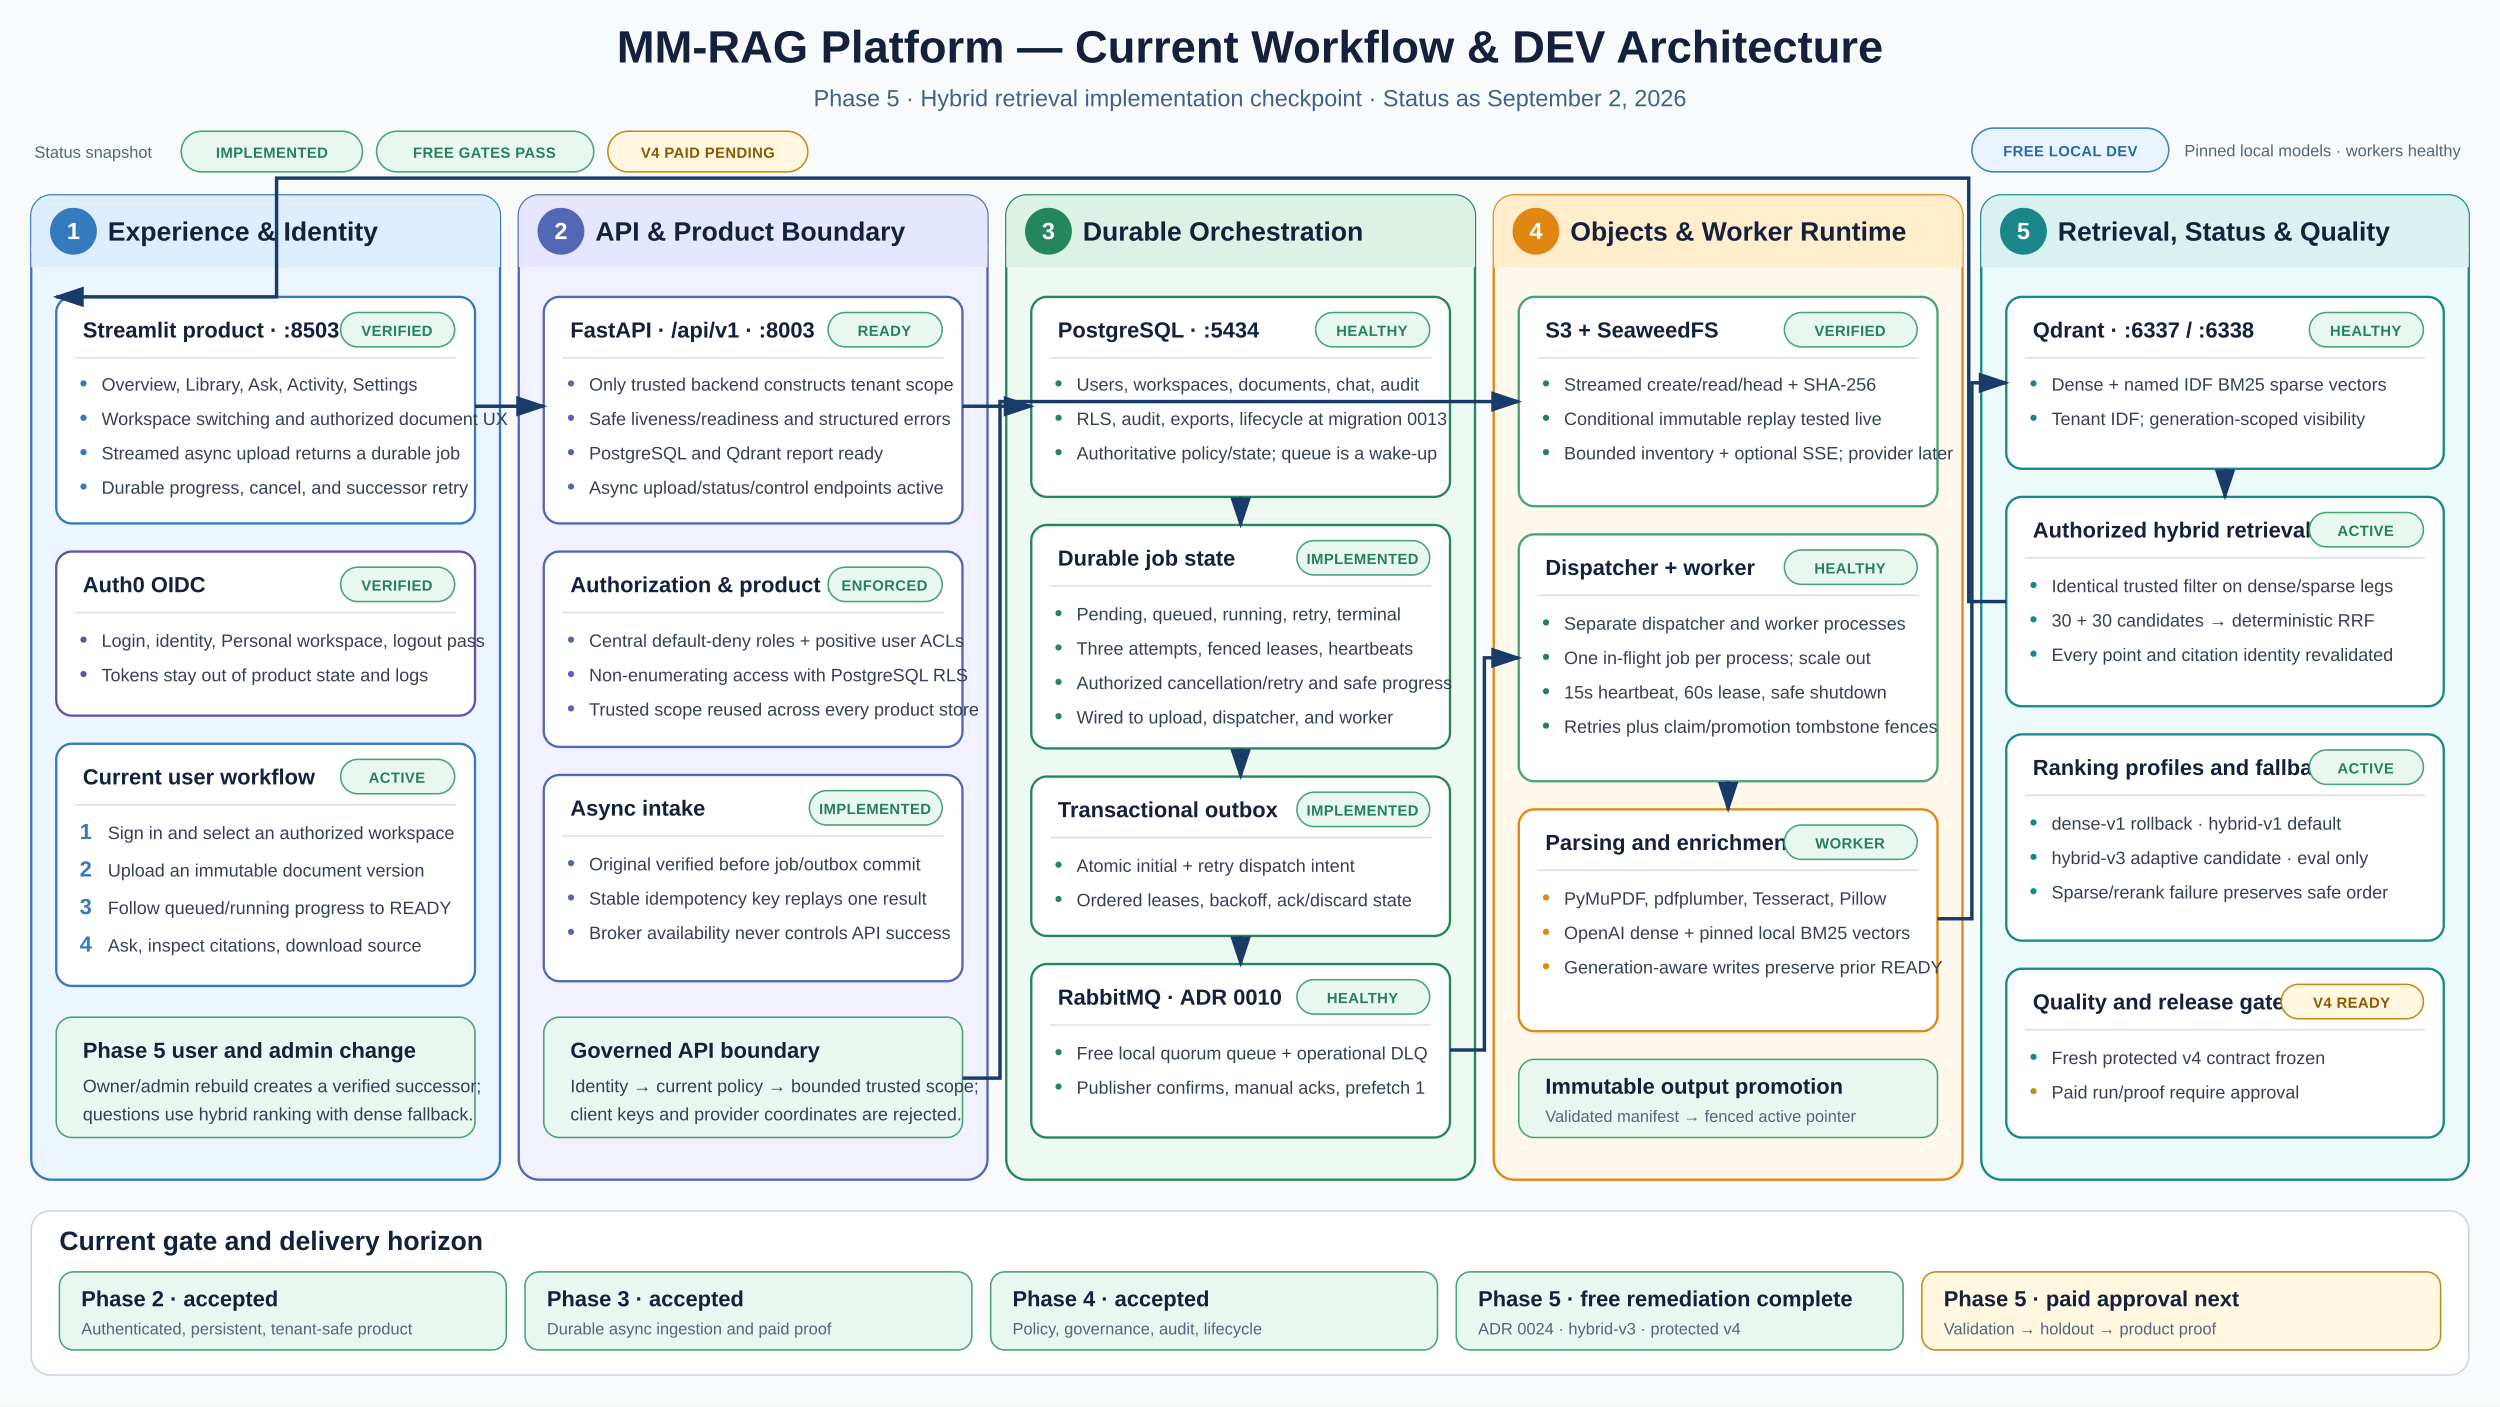
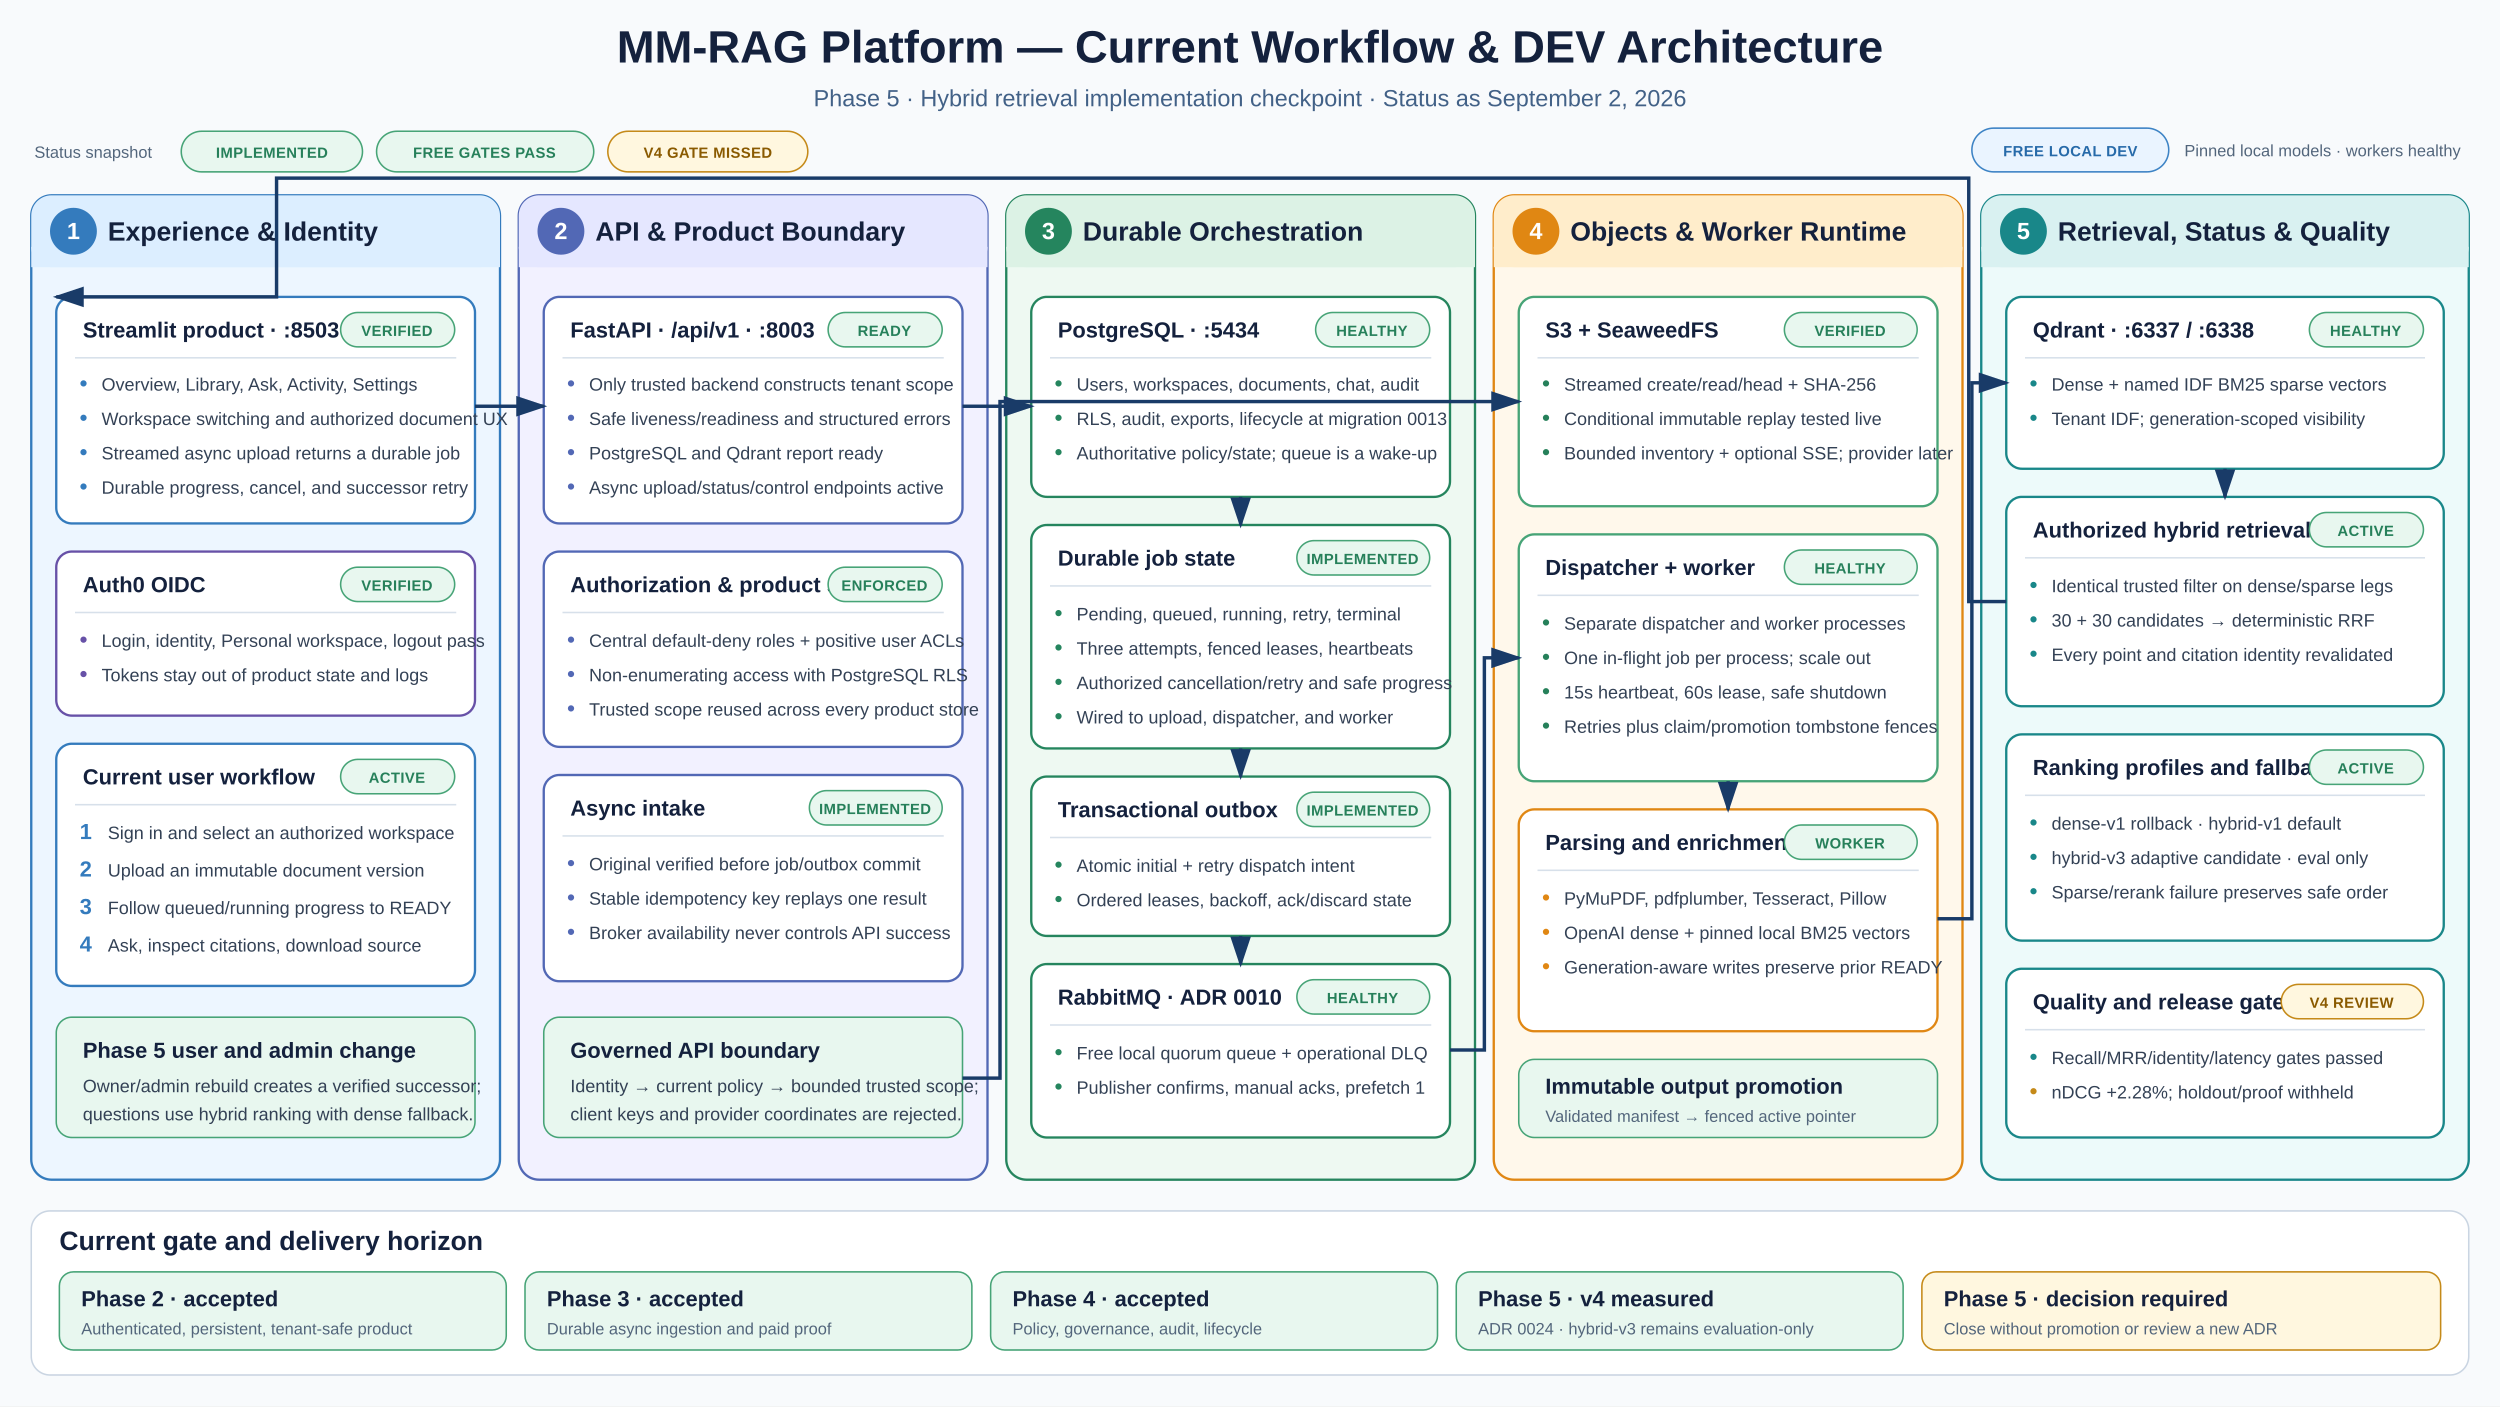
<svg xmlns="http://www.w3.org/2000/svg" width="1600" height="900" viewBox="0 0 1600 900" role="img" aria-labelledby="title desc">
  <defs>
    <marker id="arrow" markerWidth="10" markerHeight="10" refX="8" refY="3" orient="auto" markerUnits="strokeWidth">
      <path d="M0,0 L0,6 L9,3 z" fill="#193b68" />
    </marker>
    <marker id="arrow-plan" markerWidth="10" markerHeight="10" refX="8" refY="3" orient="auto" markerUnits="strokeWidth">
      <path d="M0,0 L0,6 L9,3 z" fill="#64748b" />
    </marker>
    <style>
      .title { font: 700 29px Arial, sans-serif; fill: #14213d; }
      .subtitle { font: 400 15px Arial, sans-serif; fill: #426187; }
      .lane-title { font: 700 17px Arial, sans-serif; fill: #14213d; }
      .card-title { font: 700 14px Arial, sans-serif; fill: #14213d; }
      .body { font: 400 11.5px Arial, sans-serif; fill: #334155; }
      .small { font: 400 10.5px Arial, sans-serif; fill: #52657b; }
      .tiny { font: 700 9.5px Arial, sans-serif; letter-spacing: .25px; }
      .step { font: 700 15px Arial, sans-serif; fill: white; }
      .card { fill: white; stroke-width: 1.5; rx: 10; }
      .divider { stroke: #d7e0ea; stroke-width: 1; }
      .flow { fill: none; stroke: #193b68; stroke-width: 2.2; marker-end: url(#arrow); }
      .planned-flow { fill: none; stroke: #64748b; stroke-width: 2; stroke-dasharray: 7 5; marker-end: url(#arrow-plan); }
      .dot { font: 700 14px Arial, sans-serif; }
    </style>
  </defs>
  <rect width="1600" height="900" fill="#f8fafc" />
  <text x="800" y="40" text-anchor="middle" class="title">MM-RAG Platform — Current Workflow &amp; DEV Architecture</text>
  <text x="800" y="68" text-anchor="middle" class="subtitle">Phase 5 · Hybrid retrieval implementation checkpoint · Status as September 2, 2026</text>
  <text x="22" y="101" class="small" font-weight="700">Status snapshot</text>
  <rect x="116" y="84" width="116" height="26" rx="13" fill="#e8f7ef" stroke="#47a477" />
  <text x="174" y="101" text-anchor="middle" class="tiny" fill="#26805a">IMPLEMENTED</text>
  <rect x="241" y="84" width="139" height="26" rx="13" fill="#e8f7ef" stroke="#47a477" />
  <text x="310" y="101" text-anchor="middle" class="tiny" fill="#26805a">FREE GATES PASS</text>
  <rect x="389" y="84" width="128" height="26" rx="13" fill="#fff7df" stroke="#c58a19" />
-   <text x="453" y="101" text-anchor="middle" class="tiny" fill="#8a5a00">V4 PAID PENDING</text>
+   <text x="453" y="101" text-anchor="middle" class="tiny" fill="#8a5a00">V4 GATE MISSED</text>
  <rect x="1262" y="82" width="126" height="28" rx="14" fill="#eaf4ff" stroke="#3d83c5" />
  <text x="1325" y="100" text-anchor="middle" class="tiny" fill="#276aa9">FREE LOCAL DEV</text>
  <text x="1398" y="100" class="small">Pinned local models · workers healthy</text>
  <rect x="20" y="125" width="300" height="630" rx="13" fill="#edf6ff" stroke="#347bbd" stroke-width="1.5" />
  <rect x="20" y="125" width="300" height="46" rx="13" fill="#dceeff" />
  <rect x="20" y="158" width="300" height="13" fill="#dceeff" />
  <circle cx="47" cy="148" r="15" fill="#347bbd" />
  <text x="47" y="153" text-anchor="middle" class="step">1</text>
  <text x="69" y="154" class="lane-title">Experience &amp; Identity</text>
  <rect x="36" y="190" width="268" height="145" class="card" stroke="#347bbd" />
  <text x="53" y="216" class="card-title">Streamlit product · :8503</text>
  <rect x="218" y="200" width="73" height="22" rx="11" fill="#e8f7ef" stroke="#47a477" />
  <text x="254" y="215" text-anchor="middle" class="tiny" fill="#26805a">VERIFIED</text>
  <line x1="48" y1="229" x2="292" y2="229" class="divider" />
  <text x="51" y="250" class="dot" fill="#347bbd">•</text>
  <text x="65" y="250" class="body">Overview, Library, Ask, Activity, Settings</text>
  <text x="51" y="272" class="dot" fill="#347bbd">•</text>
  <text x="65" y="272" class="body">Workspace switching and authorized document UX</text>
  <text x="51" y="294" class="dot" fill="#347bbd">•</text>
  <text x="65" y="294" class="body">Streamed async upload returns a durable job</text>
  <text x="51" y="316" class="dot" fill="#347bbd">•</text>
  <text x="65" y="316" class="body">Durable progress, cancel, and successor retry</text>
  <rect x="36" y="353" width="268" height="105" class="card" stroke="#6751a7" />
  <text x="53" y="379" class="card-title">Auth0 OIDC</text>
  <rect x="218" y="363" width="73" height="22" rx="11" fill="#e8f7ef" stroke="#47a477" />
  <text x="254" y="378" text-anchor="middle" class="tiny" fill="#26805a">VERIFIED</text>
  <line x1="48" y1="392" x2="292" y2="392" class="divider" />
  <text x="51" y="414" class="dot" fill="#6751a7">•</text>
  <text x="65" y="414" class="body">Login, identity, Personal workspace, logout pass</text>
  <text x="51" y="436" class="dot" fill="#6751a7">•</text>
  <text x="65" y="436" class="body">Tokens stay out of product state and logs</text>
  <rect x="36" y="476" width="268" height="155" class="card" stroke="#347bbd" />
  <text x="53" y="502" class="card-title">Current user workflow</text>
  <rect x="218" y="486" width="73" height="22" rx="11" fill="#e8f7ef" stroke="#47a477" />
  <text x="254" y="501" text-anchor="middle" class="tiny" fill="#26805a">ACTIVE</text>
  <line x1="48" y1="515" x2="292" y2="515" class="divider" />
  <text x="51" y="537" class="dot" fill="#347bbd">1</text>
  <text x="69" y="537" class="body">Sign in and select an authorized workspace</text>
  <text x="51" y="561" class="dot" fill="#347bbd">2</text>
  <text x="69" y="561" class="body">Upload an immutable document version</text>
  <text x="51" y="585" class="dot" fill="#347bbd">3</text>
  <text x="69" y="585" class="body">Follow queued/running progress to READY</text>
  <text x="51" y="609" class="dot" fill="#347bbd">4</text>
  <text x="69" y="609" class="body">Ask, inspect citations, download source</text>
  <rect x="36" y="651" width="268" height="77" rx="10" fill="#e8f7ef" stroke="#47a477" />
  <text x="53" y="677" class="card-title">Phase 5 user and admin change</text>
  <text x="53" y="699" class="body">Owner/admin rebuild creates a verified successor;</text>
  <text x="53" y="717" class="body">questions use hybrid ranking with dense fallback.</text>
  <rect x="332" y="125" width="300" height="630" rx="13" fill="#f2f1ff" stroke="#5268b5" stroke-width="1.5" />
  <rect x="332" y="125" width="300" height="46" rx="13" fill="#e5e7ff" />
  <rect x="332" y="158" width="300" height="13" fill="#e5e7ff" />
  <circle cx="359" cy="148" r="15" fill="#5268b5" />
  <text x="359" y="153" text-anchor="middle" class="step">2</text>
  <text x="381" y="154" class="lane-title">API &amp; Product Boundary</text>
  <rect x="348" y="190" width="268" height="145" class="card" stroke="#5268b5" />
  <text x="365" y="216" class="card-title">FastAPI · /api/v1 · :8003</text>
  <rect x="530" y="200" width="73" height="22" rx="11" fill="#e8f7ef" stroke="#47a477" />
  <text x="566" y="215" text-anchor="middle" class="tiny" fill="#26805a">READY</text>
  <line x1="360" y1="229" x2="604" y2="229" class="divider" />
  <text x="363" y="250" class="dot" fill="#5268b5">•</text>
  <text x="377" y="250" class="body">Only trusted backend constructs tenant scope</text>
  <text x="363" y="272" class="dot" fill="#5268b5">•</text>
  <text x="377" y="272" class="body">Safe liveness/readiness and structured errors</text>
  <text x="363" y="294" class="dot" fill="#5268b5">•</text>
  <text x="377" y="294" class="body">PostgreSQL and Qdrant report ready</text>
  <text x="363" y="316" class="dot" fill="#5268b5">•</text>
  <text x="377" y="316" class="body">Async upload/status/control endpoints active</text>
  <rect x="348" y="353" width="268" height="125" class="card" stroke="#5268b5" />
  <text x="365" y="379" class="card-title">Authorization &amp; product services</text>
  <rect x="530" y="363" width="73" height="22" rx="11" fill="#e8f7ef" stroke="#47a477" />
  <text x="566" y="378" text-anchor="middle" class="tiny" fill="#26805a">ENFORCED</text>
  <line x1="360" y1="392" x2="604" y2="392" class="divider" />
  <text x="363" y="414" class="dot" fill="#5268b5">•</text>
  <text x="377" y="414" class="body">Central default-deny roles + positive user ACLs</text>
  <text x="363" y="436" class="dot" fill="#5268b5">•</text>
  <text x="377" y="436" class="body">Non-enumerating access with PostgreSQL RLS</text>
  <text x="363" y="458" class="dot" fill="#5268b5">•</text>
  <text x="377" y="458" class="body">Trusted scope reused across every product store</text>
  <rect x="348" y="496" width="268" height="132" class="card" stroke="#5268b5" />
  <text x="365" y="522" class="card-title">Async intake</text>
  <rect x="518" y="506" width="85" height="22" rx="11" fill="#e8f7ef" stroke="#47a477" />
  <text x="560" y="521" text-anchor="middle" class="tiny" fill="#26805a">IMPLEMENTED</text>
  <line x1="360" y1="535" x2="604" y2="535" class="divider" />
  <text x="363" y="557" class="dot" fill="#5268b5">•</text>
  <text x="377" y="557" class="body">Original verified before job/outbox commit</text>
  <text x="363" y="579" class="dot" fill="#5268b5">•</text>
  <text x="377" y="579" class="body">Stable idempotency key replays one result</text>
  <text x="363" y="601" class="dot" fill="#5268b5">•</text>
  <text x="377" y="601" class="body">Broker availability never controls API success</text>
  <rect x="348" y="651" width="268" height="77" rx="10" fill="#e8f7ef" stroke="#47a477" />
  <text x="365" y="677" class="card-title">Governed API boundary</text>
  <text x="365" y="699" class="body">Identity → current policy → bounded trusted scope;</text>
  <text x="365" y="717" class="body">client keys and provider coordinates are rejected.</text>
  <rect x="644" y="125" width="300" height="630" rx="13" fill="#eef9f2" stroke="#25855e" stroke-width="1.5" />
  <rect x="644" y="125" width="300" height="46" rx="13" fill="#dcf2e5" />
  <rect x="644" y="158" width="300" height="13" fill="#dcf2e5" />
  <circle cx="671" cy="148" r="15" fill="#25855e" />
  <text x="671" y="153" text-anchor="middle" class="step">3</text>
  <text x="693" y="154" class="lane-title">Durable Orchestration</text>
  <rect x="660" y="190" width="268" height="128" class="card" stroke="#25855e" />
  <text x="677" y="216" class="card-title">PostgreSQL · :5434</text>
  <rect x="842" y="200" width="73" height="22" rx="11" fill="#e8f7ef" stroke="#47a477" />
  <text x="878" y="215" text-anchor="middle" class="tiny" fill="#26805a">HEALTHY</text>
  <line x1="672" y1="229" x2="916" y2="229" class="divider" />
  <text x="675" y="250" class="dot" fill="#25855e">•</text>
  <text x="689" y="250" class="body">Users, workspaces, documents, chat, audit</text>
  <text x="675" y="272" class="dot" fill="#25855e">•</text>
  <text x="689" y="272" class="body">RLS, audit, exports, lifecycle at migration 0013</text>
  <text x="675" y="294" class="dot" fill="#25855e">•</text>
  <text x="689" y="294" class="body">Authoritative policy/state; queue is a wake-up</text>
  <rect x="660" y="336" width="268" height="143" class="card" stroke="#25855e" />
  <text x="677" y="362" class="card-title">Durable job state</text>
  <rect x="830" y="346" width="85" height="22" rx="11" fill="#e8f7ef" stroke="#47a477" />
  <text x="872" y="361" text-anchor="middle" class="tiny" fill="#26805a">IMPLEMENTED</text>
  <line x1="672" y1="375" x2="916" y2="375" class="divider" />
  <text x="675" y="397" class="dot" fill="#25855e">•</text>
  <text x="689" y="397" class="body">Pending, queued, running, retry, terminal</text>
  <text x="675" y="419" class="dot" fill="#25855e">•</text>
  <text x="689" y="419" class="body">Three attempts, fenced leases, heartbeats</text>
  <text x="675" y="441" class="dot" fill="#25855e">•</text>
  <text x="689" y="441" class="body">Authorized cancellation/retry and safe progress</text>
  <text x="675" y="463" class="dot" fill="#25855e">•</text>
  <text x="689" y="463" class="body">Wired to upload, dispatcher, and worker</text>
  <rect x="660" y="497" width="268" height="102" class="card" stroke="#25855e" />
  <text x="677" y="523" class="card-title">Transactional outbox</text>
  <rect x="830" y="507" width="85" height="22" rx="11" fill="#e8f7ef" stroke="#47a477" />
  <text x="872" y="522" text-anchor="middle" class="tiny" fill="#26805a">IMPLEMENTED</text>
  <line x1="672" y1="536" x2="916" y2="536" class="divider" />
  <text x="675" y="558" class="dot" fill="#25855e">•</text>
  <text x="689" y="558" class="body">Atomic initial + retry dispatch intent</text>
  <text x="675" y="580" class="dot" fill="#25855e">•</text>
  <text x="689" y="580" class="body">Ordered leases, backoff, ack/discard state</text>
  <rect x="660" y="617" width="268" height="111" class="card" stroke="#25855e" />
  <text x="677" y="643" class="card-title">RabbitMQ · ADR 0010</text>
  <rect x="830" y="627" width="85" height="22" rx="11" fill="#e8f7ef" stroke="#47a477" />
  <text x="872" y="642" text-anchor="middle" class="tiny" fill="#26805a">HEALTHY</text>
  <line x1="672" y1="656" x2="916" y2="656" class="divider" />
  <text x="675" y="678" class="dot" fill="#25855e">•</text>
  <text x="689" y="678" class="body">Free local quorum queue + operational DLQ</text>
  <text x="675" y="700" class="dot" fill="#25855e">•</text>
  <text x="689" y="700" class="body">Publisher confirms, manual acks, prefetch 1</text>
  <rect x="956" y="125" width="300" height="630" rx="13" fill="#fff8eb" stroke="#e08713" stroke-width="1.5" />
  <rect x="956" y="125" width="300" height="46" rx="13" fill="#ffedcb" />
  <rect x="956" y="158" width="300" height="13" fill="#ffedcb" />
  <circle cx="983" cy="148" r="15" fill="#e08713" />
  <text x="983" y="153" text-anchor="middle" class="step">4</text>
  <text x="1005" y="154" class="lane-title">Objects &amp; Worker Runtime</text>
  <rect x="972" y="190" width="268" height="134" class="card" stroke="#47a477" />
  <text x="989" y="216" class="card-title">S3 + SeaweedFS</text>
  <rect x="1142" y="200" width="85" height="22" rx="11" fill="#e8f7ef" stroke="#47a477" />
  <text x="1184" y="215" text-anchor="middle" class="tiny" fill="#26805a">VERIFIED</text>
  <line x1="984" y1="229" x2="1228" y2="229" class="divider" />
  <text x="987" y="250" class="dot" fill="#26805a">•</text>
  <text x="1001" y="250" class="body">Streamed create/read/head + SHA-256</text>
  <text x="987" y="272" class="dot" fill="#26805a">•</text>
  <text x="1001" y="272" class="body">Conditional immutable replay tested live</text>
  <text x="987" y="294" class="dot" fill="#26805a">•</text>
  <text x="1001" y="294" class="body">Bounded inventory + optional SSE; provider later</text>
  <rect x="972" y="342" width="268" height="158" class="card" stroke="#47a477" />
  <text x="989" y="368" class="card-title">Dispatcher + worker</text>
  <rect x="1142" y="352" width="85" height="22" rx="11" fill="#e8f7ef" stroke="#47a477" />
  <text x="1184" y="367" text-anchor="middle" class="tiny" fill="#26805a">HEALTHY</text>
  <line x1="984" y1="381" x2="1228" y2="381" class="divider" />
  <text x="987" y="403" class="dot" fill="#26805a">•</text>
  <text x="1001" y="403" class="body">Separate dispatcher and worker processes</text>
  <text x="987" y="425" class="dot" fill="#26805a">•</text>
  <text x="1001" y="425" class="body">One in-flight job per process; scale out</text>
  <text x="987" y="447" class="dot" fill="#26805a">•</text>
  <text x="1001" y="447" class="body">15s heartbeat, 60s lease, safe shutdown</text>
  <text x="987" y="469" class="dot" fill="#26805a">•</text>
  <text x="1001" y="469" class="body">Retries plus claim/promotion tombstone fences</text>
  <rect x="972" y="518" width="268" height="142" class="card" stroke="#e08713" />
  <text x="989" y="544" class="card-title">Parsing and enrichment pipeline</text>
  <rect x="1142" y="528" width="85" height="22" rx="11" fill="#e8f7ef" stroke="#47a477" />
  <text x="1184" y="543" text-anchor="middle" class="tiny" fill="#26805a">WORKER</text>
  <line x1="984" y1="557" x2="1228" y2="557" class="divider" />
  <text x="987" y="579" class="dot" fill="#e08713">•</text>
  <text x="1001" y="579" class="body">PyMuPDF, pdfplumber, Tesseract, Pillow</text>
  <text x="987" y="601" class="dot" fill="#e08713">•</text>
  <text x="1001" y="601" class="body">OpenAI dense + pinned local BM25 vectors</text>
  <text x="987" y="623" class="dot" fill="#e08713">•</text>
  <text x="1001" y="623" class="body">Generation-aware writes preserve prior READY</text>
  <rect x="972" y="678" width="268" height="50" rx="10" fill="#e8f7ef" stroke="#47a477" />
  <text x="989" y="700" class="card-title">Immutable output promotion</text>
  <text x="989" y="718" class="small">Validated manifest → fenced active pointer</text>
  <rect x="1268" y="125" width="312" height="630" rx="13" fill="#edfafa" stroke="#198789" stroke-width="1.5" />
  <rect x="1268" y="125" width="312" height="46" rx="13" fill="#d9f1f1" />
  <rect x="1268" y="158" width="312" height="13" fill="#d9f1f1" />
  <circle cx="1295" cy="148" r="15" fill="#198789" />
  <text x="1295" y="153" text-anchor="middle" class="step">5</text>
  <text x="1317" y="154" class="lane-title">Retrieval, Status &amp; Quality</text>
  <rect x="1284" y="190" width="280" height="110" class="card" stroke="#198789" />
  <text x="1301" y="216" class="card-title">Qdrant · :6337 / :6338</text>
  <rect x="1478" y="200" width="73" height="22" rx="11" fill="#e8f7ef" stroke="#47a477" />
  <text x="1514" y="215" text-anchor="middle" class="tiny" fill="#26805a">HEALTHY</text>
  <line x1="1296" y1="229" x2="1552" y2="229" class="divider" />
  <text x="1299" y="250" class="dot" fill="#198789">•</text>
  <text x="1313" y="250" class="body">Dense + named IDF BM25 sparse vectors</text>
  <text x="1299" y="272" class="dot" fill="#198789">•</text>
  <text x="1313" y="272" class="body">Tenant IDF; generation-scoped visibility</text>
  <rect x="1284" y="318" width="280" height="134" class="card" stroke="#198789" />
  <text x="1301" y="344" class="card-title">Authorized hybrid retrieval</text>
  <rect x="1478" y="328" width="73" height="22" rx="11" fill="#e8f7ef" stroke="#47a477" />
  <text x="1514" y="343" text-anchor="middle" class="tiny" fill="#26805a">ACTIVE</text>
  <line x1="1296" y1="357" x2="1552" y2="357" class="divider" />
  <text x="1299" y="379" class="dot" fill="#198789">•</text>
  <text x="1313" y="379" class="body">Identical trusted filter on dense/sparse legs</text>
  <text x="1299" y="401" class="dot" fill="#198789">•</text>
  <text x="1313" y="401" class="body">30 + 30 candidates → deterministic RRF</text>
  <text x="1299" y="423" class="dot" fill="#198789">•</text>
  <text x="1313" y="423" class="body">Every point and citation identity revalidated</text>
  <rect x="1284" y="470" width="280" height="132" class="card" stroke="#198789" />
  <text x="1301" y="496" class="card-title">Ranking profiles and fallback</text>
  <rect x="1478" y="480" width="73" height="22" rx="11" fill="#e8f7ef" stroke="#47a477" />
  <text x="1514" y="495" text-anchor="middle" class="tiny" fill="#26805a">ACTIVE</text>
  <line x1="1296" y1="509" x2="1552" y2="509" class="divider" />
  <text x="1299" y="531" class="dot" fill="#198789">•</text>
  <text x="1313" y="531" class="body">dense-v1 rollback · hybrid-v1 default</text>
  <text x="1299" y="553" class="dot" fill="#198789">•</text>
  <text x="1313" y="553" class="body">hybrid-v3 adaptive candidate · eval only</text>
  <text x="1299" y="575" class="dot" fill="#198789">•</text>
  <text x="1313" y="575" class="body">Sparse/rerank failure preserves safe order</text>
  <rect x="1284" y="620" width="280" height="108" class="card" stroke="#198789" />
  <text x="1301" y="646" class="card-title">Quality and release gate</text>
  <rect x="1460" y="630" width="91" height="22" rx="11" fill="#fff7df" stroke="#c58a19" />
-   <text x="1505" y="645" text-anchor="middle" class="tiny" fill="#8a5a00">V4 READY</text>
+   <text x="1505" y="645" text-anchor="middle" class="tiny" fill="#8a5a00">V4 REVIEW</text>
  <line x1="1296" y1="659" x2="1552" y2="659" class="divider" />
  <text x="1299" y="681" class="dot" fill="#198789">•</text>
-   <text x="1313" y="681" class="body">Fresh protected v4 contract frozen</text>
+   <text x="1313" y="681" class="body">Recall/MRR/identity/latency gates passed</text>
  <text x="1299" y="703" class="dot" fill="#c58a19">•</text>
-   <text x="1313" y="703" class="body">Paid run/proof require approval</text>
+   <text x="1313" y="703" class="body">nDCG +2.28%; holdout/proof withheld</text>
  <path d="M304 260 H348" class="flow" />
  <path d="M616 260 H660" class="flow" />
  <path d="M794 318 V336" class="flow" />
  <path d="M794 479 V497" class="flow" />
  <path d="M794 599 V617" class="flow" />
  <path d="M928 672 H950 V421 H972" class="flow" />
  <path d="M1106 500 V518" class="flow" />
  <path d="M1240 588 H1262 V245 H1284" class="flow" />
  <path d="M1424 300 V318" class="flow" />
  <path d="M1284 385 H1260 V114 H177 V190 H36" class="flow" />
  <path d="M616 690 H640 V257 H972" class="flow" />
  <rect x="20" y="775" width="1560" height="105" rx="12" fill="white" stroke="#cad5e2" />
  <text x="38" y="800" class="lane-title">Current gate and delivery horizon</text>
  <rect x="38" y="814" width="286" height="50" rx="9" fill="#e8f7ef" stroke="#47a477" />
  <text x="52" y="836" class="card-title" fill="#26805a">Phase 2 · accepted</text>
  <text x="52" y="854" class="small">Authenticated, persistent, tenant-safe product</text>
  <rect x="336" y="814" width="286" height="50" rx="9" fill="#e8f7ef" stroke="#47a477" />
  <text x="350" y="836" class="card-title" fill="#26805a">Phase 3 · accepted</text>
  <text x="350" y="854" class="small">Durable async ingestion and paid proof</text>
  <rect x="634" y="814" width="286" height="50" rx="9" fill="#e8f7ef" stroke="#47a477" />
  <text x="648" y="836" class="card-title" fill="#26805a">Phase 4 · accepted</text>
  <text x="648" y="854" class="small">Policy, governance, audit, lifecycle</text>
  <rect x="932" y="814" width="286" height="50" rx="9" fill="#e8f7ef" stroke="#47a477" />
-   <text x="946" y="836" class="card-title" fill="#26805a">Phase 5 · free remediation complete</text>
-   <text x="946" y="854" class="small">ADR 0024 · hybrid-v3 · protected v4</text>
+   <text x="946" y="836" class="card-title" fill="#26805a">Phase 5 · v4 measured</text>
+   <text x="946" y="854" class="small">ADR 0024 · hybrid-v3 remains evaluation-only</text>
  <rect x="1230" y="814" width="332" height="50" rx="9" fill="#fff7df" stroke="#c58a19" />
-   <text x="1244" y="836" class="card-title" fill="#8a5a00">Phase 5 · paid approval next</text>
-   <text x="1244" y="854" class="small">Validation → holdout → product proof</text>
+   <text x="1244" y="836" class="card-title" fill="#8a5a00">Phase 5 · decision required</text>
+   <text x="1244" y="854" class="small">Close without promotion or review a new ADR</text>
</svg>
